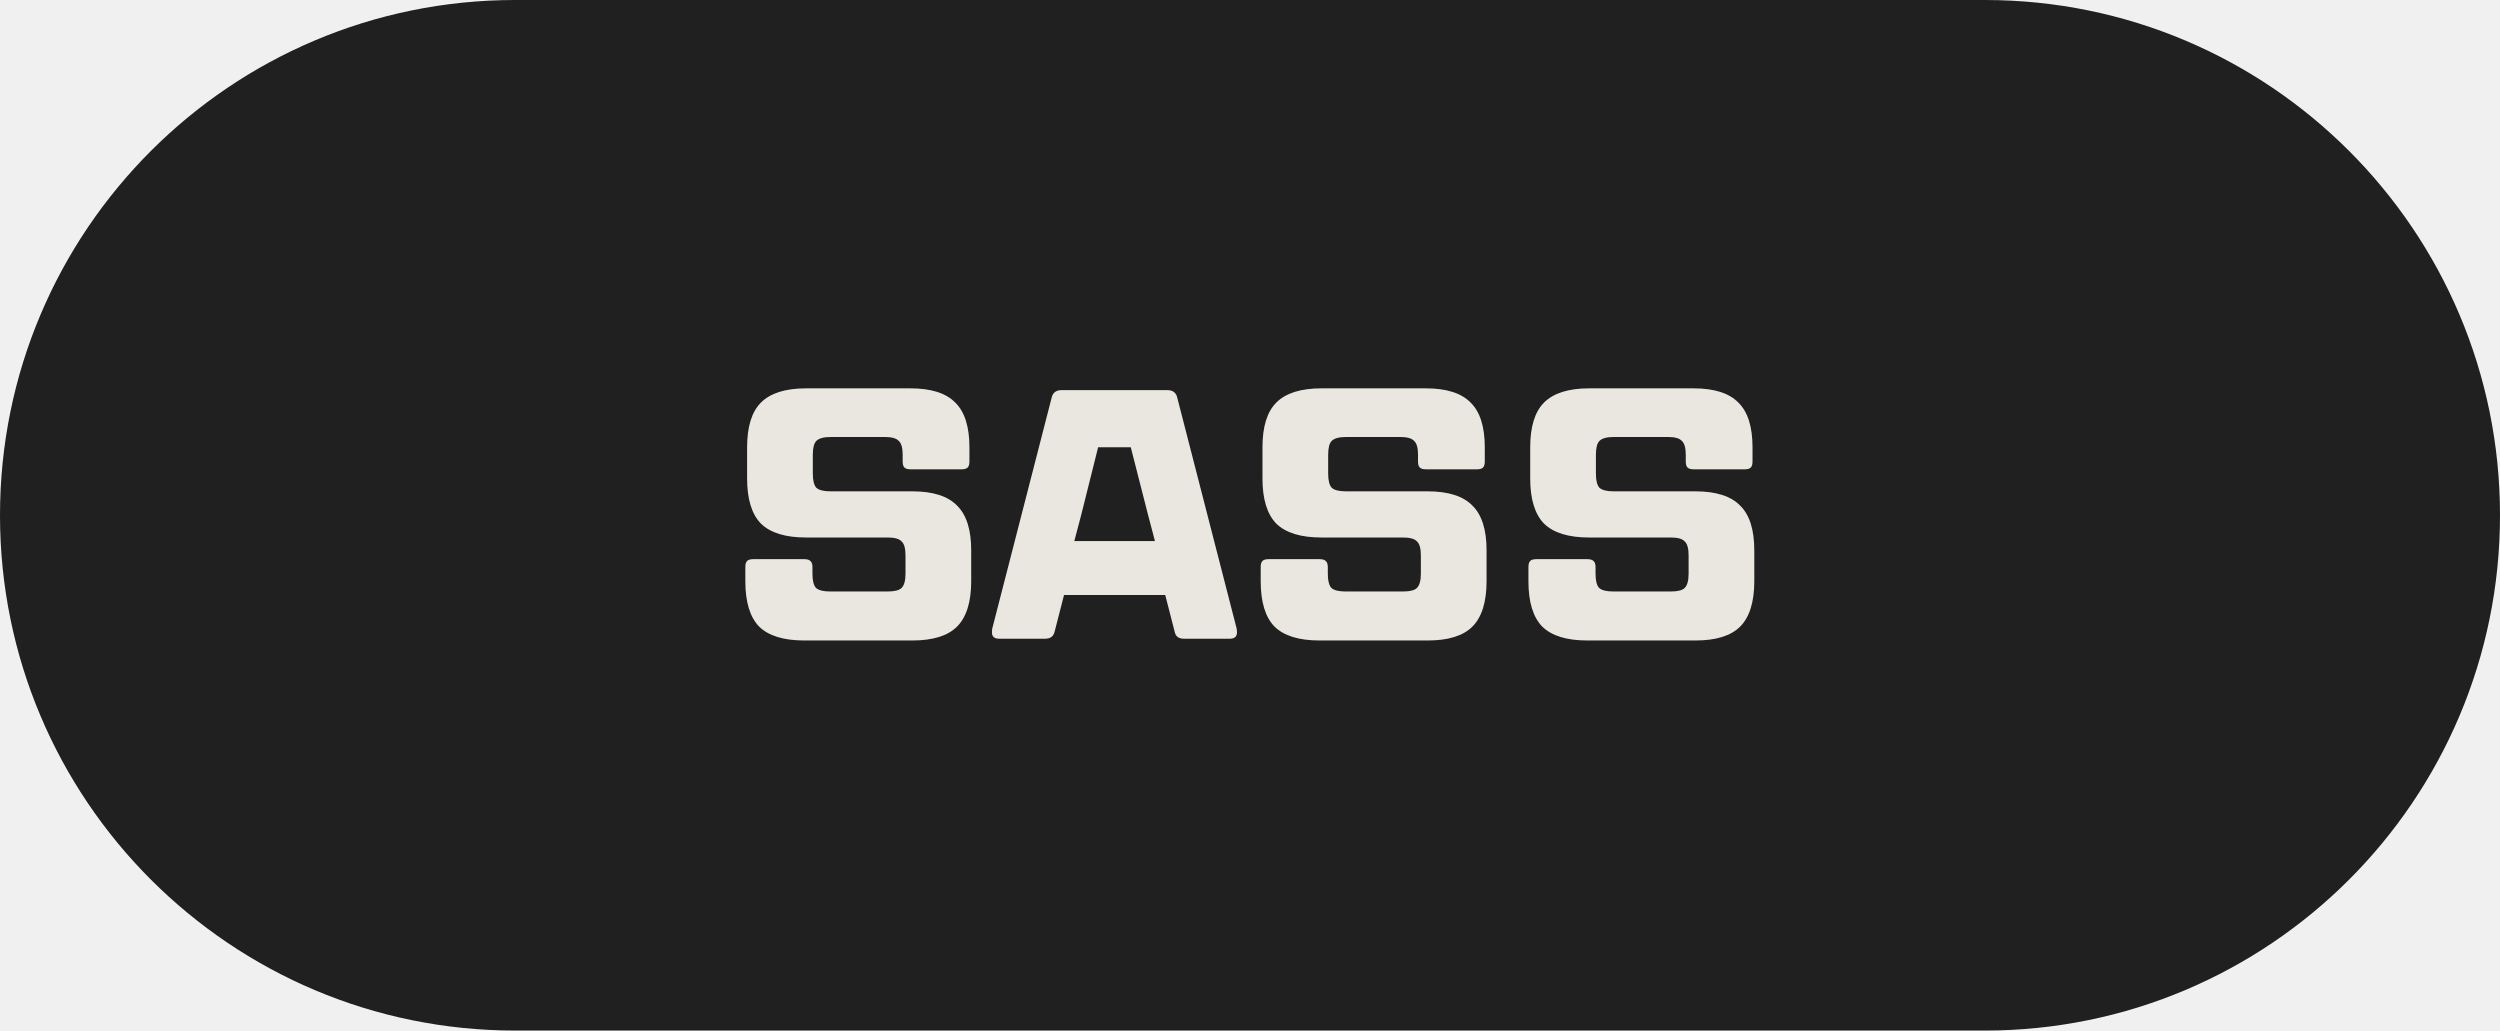
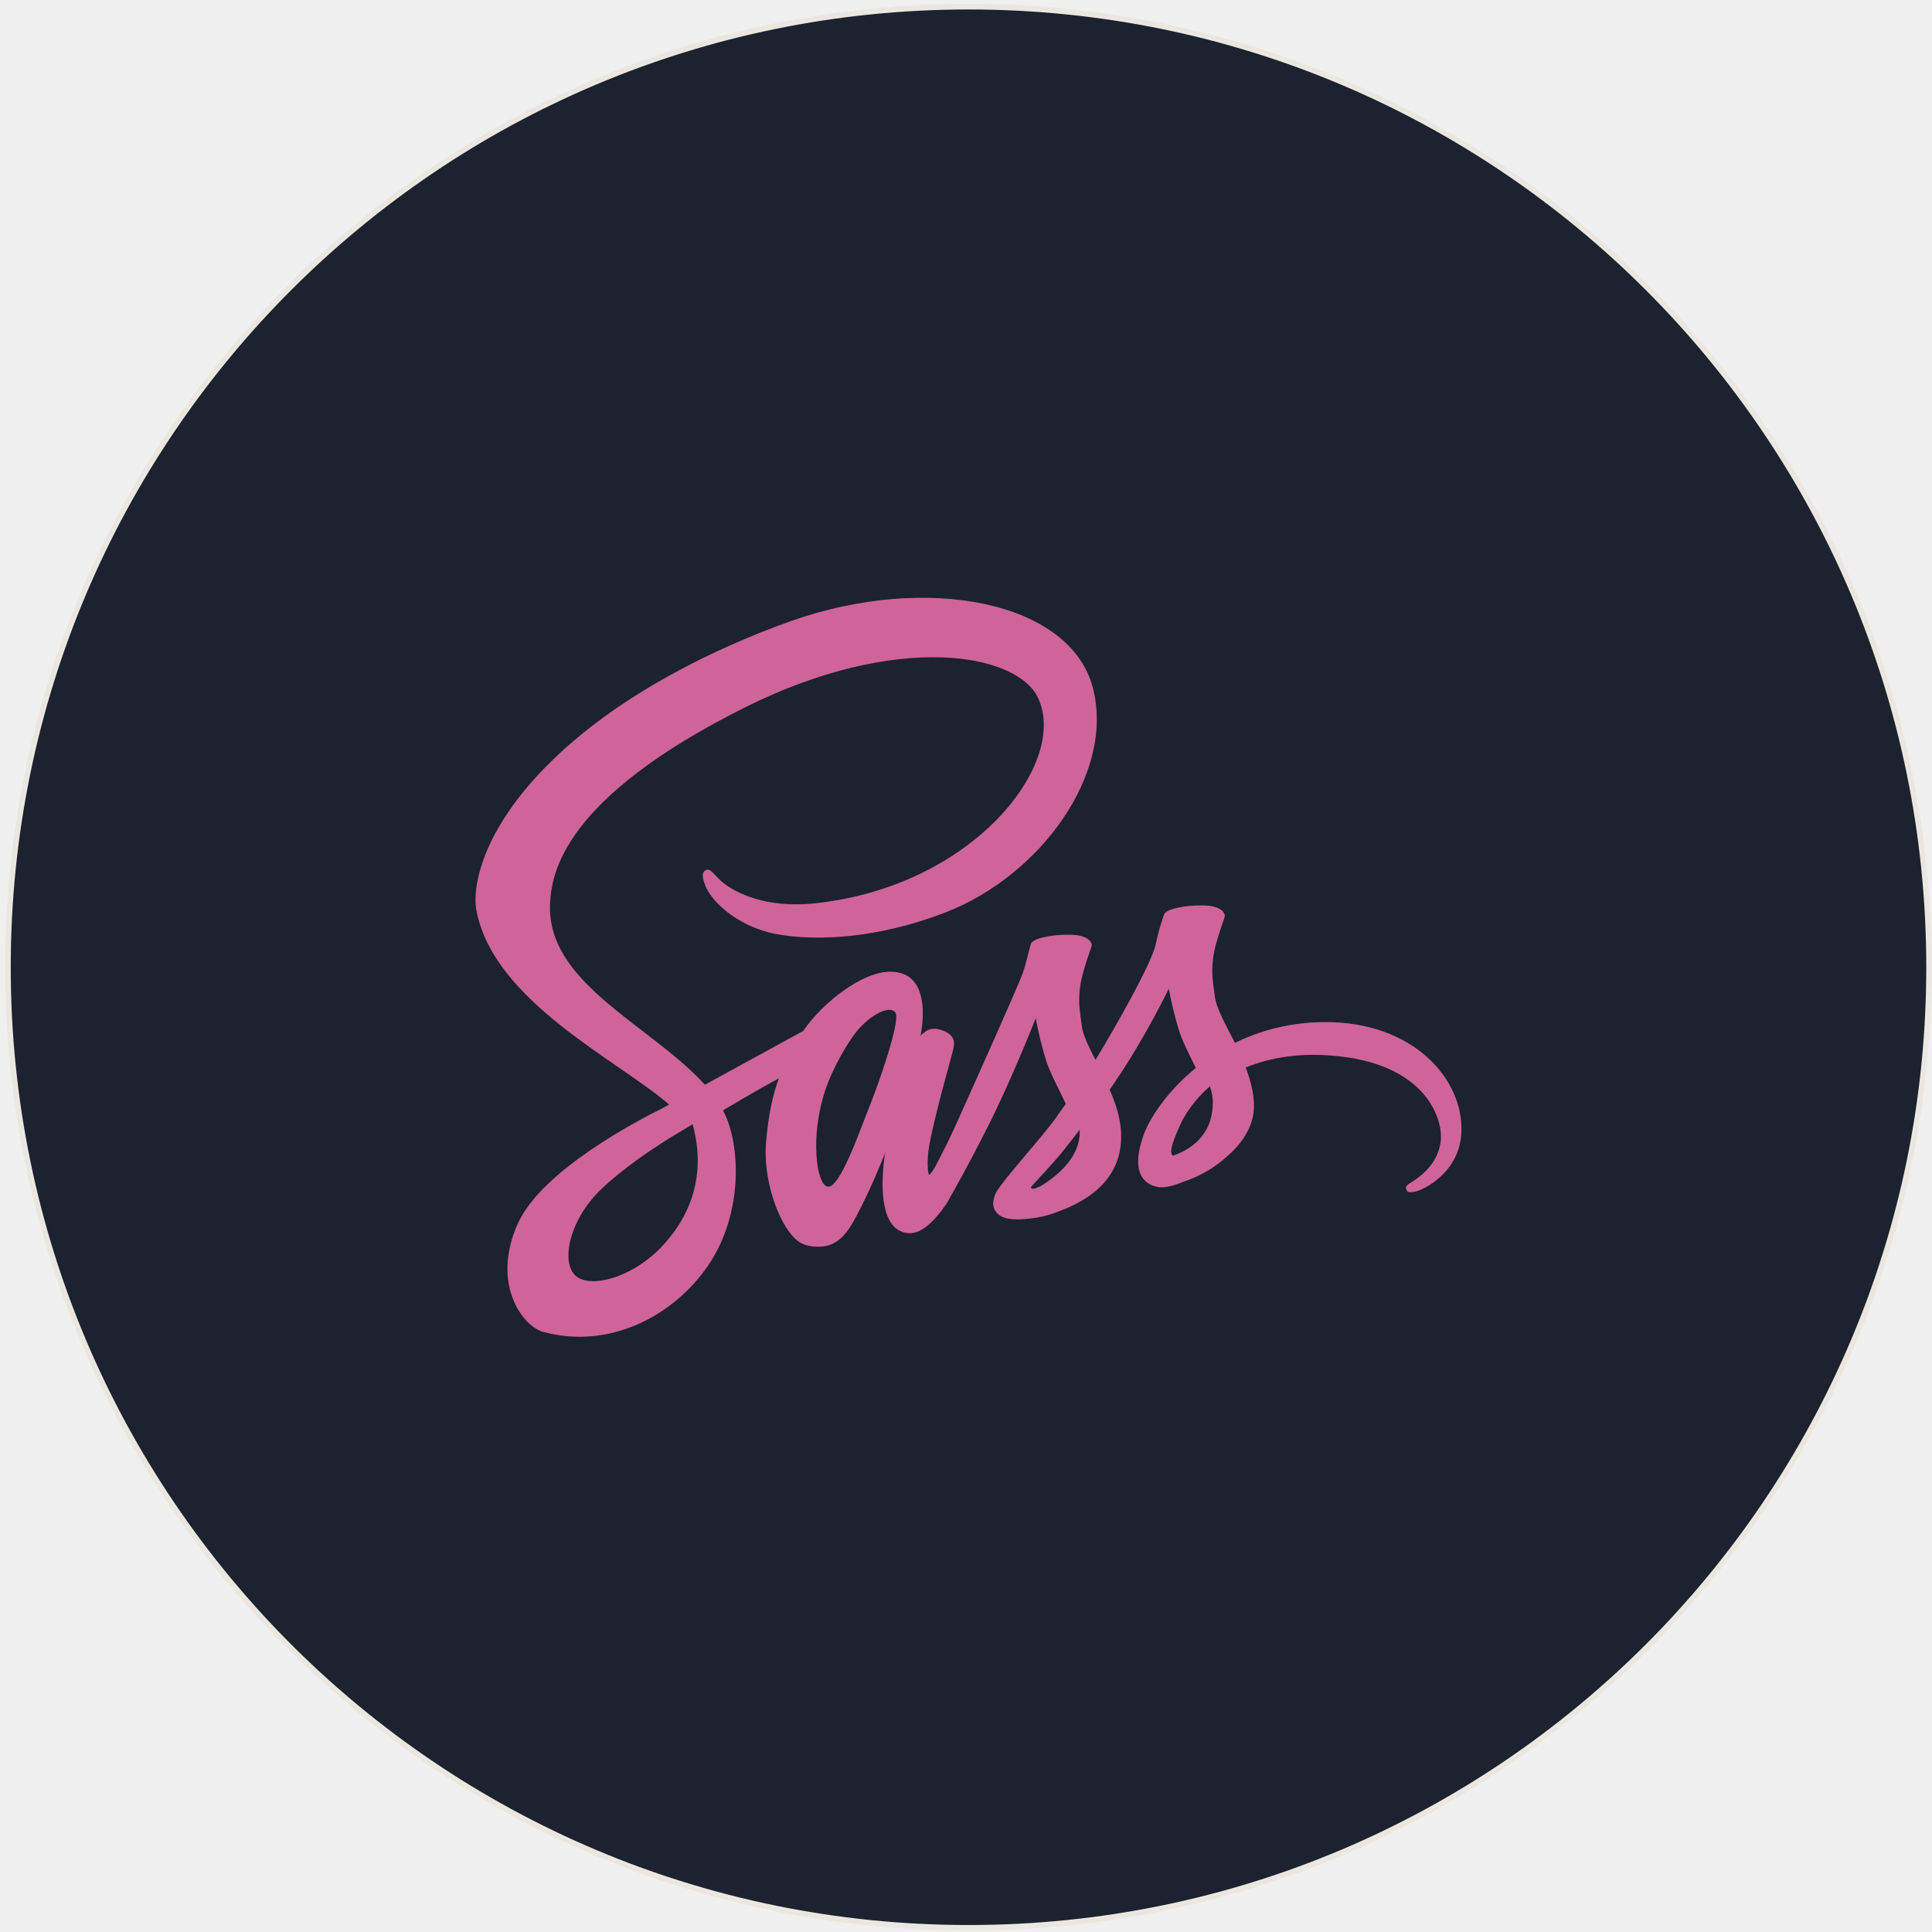
- <svg xmlns="http://www.w3.org/2000/svg" width="638" height="263" viewBox="0 0 638 263" fill="none">
-   <rect width="638" height="263" rx="131.5" fill="#202020" />
-   <path d="M205.254 163.453q-7.884 0-11.51-3.534-3.534-3.625-3.534-11.601v-3.625q0-1.088.453-1.541t1.541-.453h13.05q1.088 0 1.541.453.544.453.544 1.541v1.722q0 2.628.906 3.625.997.906 3.625.906h14.682q2.63 0 3.535-.906.997-.997.997-3.625v-4.713q0-2.628-.997-3.535-.906-.996-3.535-.997h-20.845q-7.884 0-11.51-3.534-3.534-3.626-3.534-11.51v-7.976q0-7.885 3.534-11.419 3.626-3.625 11.51-3.625h26.646q7.885 0 11.419 3.625 3.625 3.534 3.625 11.419v3.626q0 1.087-.453 1.54t-1.54.453h-13.051q-1.088 0-1.541-.453t-.453-1.54v-1.722q0-2.63-.997-3.535-.906-.997-3.535-.997h-13.866q-2.629 0-3.625.997-.906.906-.907 3.535v4.803q0 2.629.907 3.625.996.906 3.625.906h20.845q7.884 0 11.419 3.626 3.626 3.535 3.626 11.419v7.885q0 7.976-3.626 11.601-3.535 3.534-11.419 3.534zm110.331-3.081q.091.362.091.997 0 1.63-1.813 1.631h-11.691q-1.994 0-2.356-1.631l-2.447-9.517h-25.83l-2.447 9.517q-.271.906-.906 1.268-.544.363-1.541.363h-11.691q-1.813 0-1.813-1.631 0-.635.091-.997l15.226-59.182q.543-1.63 2.447-1.631h27.007q1.904 0 2.447 1.631zm-27.008-46.222h-8.338l-4.259 17.039-1.813 6.888h20.573l-1.812-6.888zm48.197 49.303q-7.884 0-11.51-3.534-3.534-3.625-3.534-11.601v-3.625q0-1.088.453-1.541t1.541-.453h13.05q1.088 0 1.541.453.544.453.544 1.541v1.722q0 2.628.906 3.625.997.906 3.625.906h14.682q2.63 0 3.535-.906.997-.997.997-3.625v-4.713q0-2.628-.997-3.535-.906-.996-3.535-.997h-20.845q-7.884 0-11.51-3.534-3.534-3.626-3.534-11.51v-7.976q0-7.885 3.534-11.419 3.626-3.625 11.51-3.625h26.646q7.885 0 11.419 3.625 3.625 3.534 3.625 11.419v3.626q0 1.087-.453 1.54t-1.54.453h-13.051q-1.088 0-1.541-.453t-.453-1.54v-1.722q0-2.63-.997-3.535-.906-.997-3.535-.997h-13.866q-2.629 0-3.625.997-.906.906-.907 3.535v4.803q0 2.629.907 3.625.996.906 3.625.906h20.845q7.885 0 11.419 3.626 3.626 3.535 3.626 11.419v7.885q0 7.976-3.626 11.601-3.534 3.534-11.419 3.534zm68.327 0q-7.885 0-11.51-3.534-3.535-3.625-3.535-11.601v-3.625q0-1.088.454-1.541.453-.453 1.54-.453h13.051q1.088 0 1.541.453.543.453.543 1.541v1.722q0 2.628.907 3.625.997.906 3.625.906h14.682q2.628 0 3.535-.906.997-.997.997-3.625v-4.713q0-2.628-.997-3.535-.907-.996-3.535-.997h-20.845q-7.884 0-11.51-3.534-3.534-3.626-3.534-11.51v-7.976q0-7.885 3.534-11.419 3.626-3.625 11.51-3.625h26.645q7.885 0 11.42 3.625 3.625 3.534 3.625 11.419v3.626q0 1.087-.453 1.54t-1.541.453h-13.051q-1.087 0-1.54-.453t-.453-1.54v-1.722q0-2.63-.997-3.535-.907-.997-3.535-.997h-13.866q-2.629 0-3.626.997-.906.906-.906 3.535v4.803q0 2.629.906 3.625.997.906 3.626.906h20.845q7.885 0 11.419 3.626 3.625 3.535 3.625 11.419v7.885q0 7.976-3.625 11.601-3.534 3.534-11.419 3.534z" fill="#EAE7E0" />
+ <svg xmlns="http://www.w3.org/2000/svg" width="366" height="366" viewBox="0 0 366 366" fill="none">
+   <path d="M183.476 1.272c100.496 0 181.964 81.469 181.964 181.965s-81.468 181.965-181.964 181.965c-100.497 0-181.965-81.468-181.965-181.965C1.51 82.741 82.979 1.273 183.476 1.272" fill="#1C222F" />
+   <path d="M183.476 1.272c100.496 0 181.964 81.469 181.964 181.965s-81.468 181.965-181.964 181.965c-100.497 0-181.965-81.468-181.965-181.965C1.51 82.741 82.979 1.273 183.476 1.272Z" stroke="#EAE7E0" stroke-width="1.049" />
+   <g clip-path="url(#a)">
+     <path d="M250.874 193.627c-6.531.038-12.184 1.605-16.927 3.94-1.751-3.467-3.502-6.494-3.794-8.756-.329-2.626-.729-4.231-.329-7.369s2.226-7.588 2.226-7.953c-.035-.329-.402-1.934-4.158-1.97-3.757-.035-7.005.73-7.37 1.717a42 42 0 0 0-1.57 5.583c-.656 3.429-7.515 15.578-11.42 21.964-1.278-2.481-2.372-4.67-2.591-6.421-.33-2.626-.73-4.232-.33-7.369s2.227-7.588 2.227-7.953c-.035-.329-.403-1.935-4.159-1.97s-7.004.73-7.369 1.716c-.365.987-.768 3.322-1.57 5.583-.768 2.262-9.888 22.548-12.258 27.837-1.205 2.699-2.261 4.853-3.029 6.312s-.035.111-.108.257l-1.021 1.935v.035c-.511.913-1.06 1.789-1.314 1.789-.181 0-.548-2.446.073-5.802 1.351-7.042 4.635-18.024 4.597-18.424 0-.181.621-2.116-2.116-3.102-2.665-.987-3.613.656-3.832.656s-.403.584-.403.584 2.957-12.368-5.656-12.368c-5.399 0-12.841 5.874-16.527 11.236l-18.608 10.179-.403-.438c-10.427-11.136-29.727-19.016-28.924-33.973.291-5.437 2.188-19.776 37.064-37.14 28.566-14.228 51.443-10.326 55.421-1.644 5.656 12.404-12.222 35.46-41.92 38.787-11.309 1.278-17.257-3.103-18.754-4.743-1.57-1.716-1.789-1.789-2.373-1.459-.949.511-.365 2.043 0 2.956.875 2.3 4.524 6.386 10.725 8.429 5.437 1.789 18.716 2.772 34.771-3.429 17.986-6.97 32.033-26.304 27.909-42.464-4.197-16.454-31.484-21.853-57.281-12.695-15.356 5.466-31.962 14-43.928 25.201-14.257 13.279-16.519 24.882-15.573 29.698 3.321 17.184 26.996 28.385 36.481 36.667l-1.314.73c-4.742 2.335-22.801 11.785-27.325 21.78-5.107 11.309.802 19.446 4.742 20.54 12.185 3.394 24.661-2.699 31.412-12.733 6.712-10.033 5.91-23.056 2.81-29.003l-.111-.219 3.721-2.189a217 217 0 0 1 6.859-3.867c-1.168 3.175-2.008 6.931-2.446 12.403-.511 6.421 2.116 14.739 5.583 18.025 1.532 1.424 3.356 1.459 4.489 1.459 4.012 0 5.836-3.321 7.844-7.296 2.481-4.854 4.67-10.472 4.67-10.472s-2.738 15.214 4.742 15.214c2.738 0 5.472-3.54 6.713-5.364v.035s.073-.111.219-.365c.291-.437.437-.694.437-.694v-.073c1.095-1.897 3.54-6.24 7.189-13.425 4.707-9.266 9.231-20.867 9.231-20.867s.437 2.846 1.789 7.515c.802 2.773 2.553 5.802 3.904 8.755l-1.751 2.408.035.038a103 103 0 0 1-2.883 3.648c-3.721 4.451-8.172 9.523-8.755 10.982-.695 1.716-.549 2.992.802 4.013.987.73 2.738.876 4.597.73 3.356-.219 5.691-1.06 6.858-1.57a23.8 23.8 0 0 0 5.91-3.103c3.648-2.699 5.875-6.531 5.656-11.638-.111-2.811-1.021-5.583-2.154-8.21l.987-1.459c5.764-8.429 10.214-17.695 10.214-17.695s.438 2.846 1.789 7.515c.695 2.373 2.081 4.961 3.321 7.515-5.399 4.416-8.793 9.523-9.96 12.879-2.154 6.202-.476 9.012 2.699 9.669 1.424.292 3.467-.365 5-1.021 1.897-.622 4.196-1.678 6.312-3.249 3.648-2.699 7.15-6.458 6.969-11.527-.11-2.335-.729-4.635-1.57-6.824 4.597-1.897 10.545-2.991 18.095-2.081 16.235 1.897 19.445 12.039 18.824 16.271-.622 4.231-4.013 6.566-5.146 7.296-1.132.694-1.497.948-1.386 1.459.146.768.657.73 1.643.584 1.352-.219 8.537-3.467 8.829-11.274.437-10.034-9.086-20.978-25.975-20.867zm-125.213 42.215c-5.364 5.875-12.914 8.099-16.124 6.202-3.467-2.008-2.116-10.653 4.488-16.892 4.013-3.794 9.231-7.296 12.661-9.45l3.321-2.008c.219-.146.365-.219.365-.219.256-.146.548-.33.84-.511 2.446 8.902.111 16.709-5.545 22.875zm39.224-26.669c-1.862 4.562-5.802 16.271-8.172 15.614-2.042-.549-3.283-9.412-.402-18.17 1.459-4.416 4.561-9.669 6.385-11.712 2.957-3.283 6.167-4.378 6.97-3.029.948 1.751-3.614 14.449-4.781 17.297m32.36 15.468c-.803.403-1.532.695-1.862.476-.257-.146.33-.695.33-.695s4.051-4.342 5.656-6.347l3.175-4.051v.438c0 5.253-5.034 8.755-7.296 10.179zm24.953-5.691c-.584-.438-.511-1.789 1.459-6.021.767-1.678 2.518-4.488 5.545-7.15.365 1.095.584 2.154.549 3.138-.038 6.566-4.708 9.012-7.553 10.033" fill="#CF649A" />
+   </g>
+   <defs>
+     <clipPath id="a">
+       <path fill="#fff" d="M90.085 89.847h186.781v186.781H90.085z" />
+     </clipPath>
+   </defs>
</svg>
